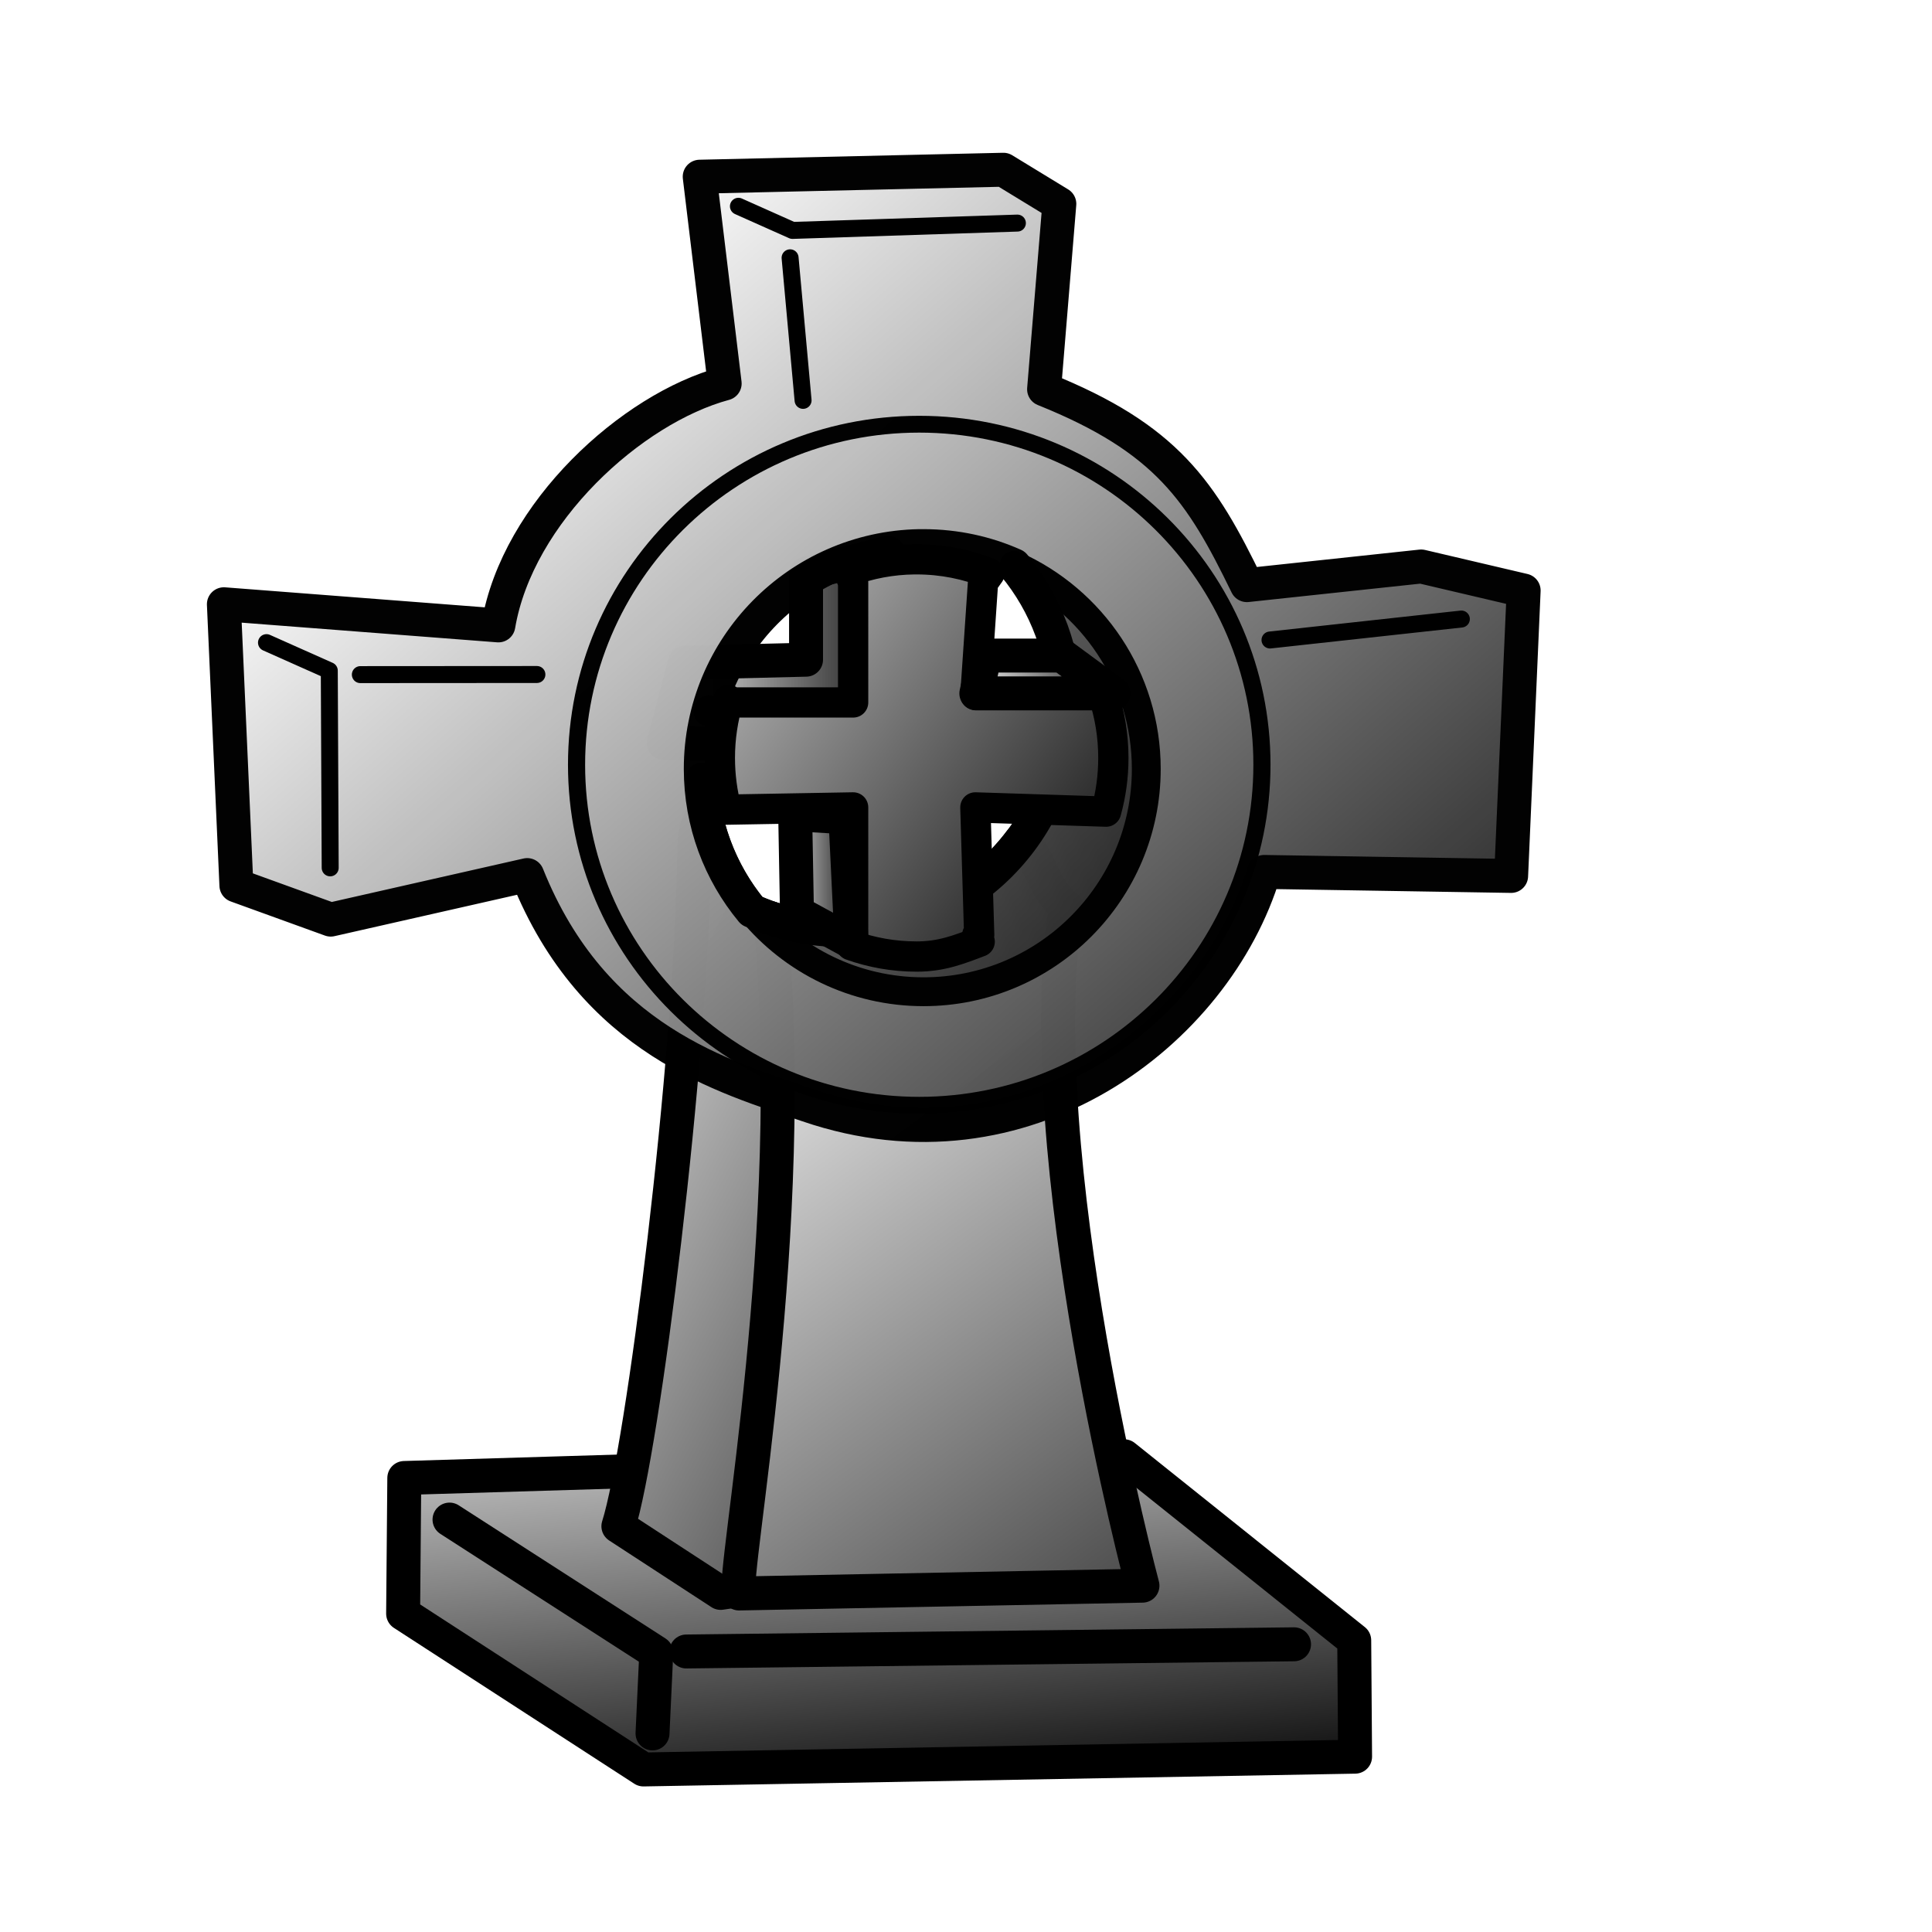
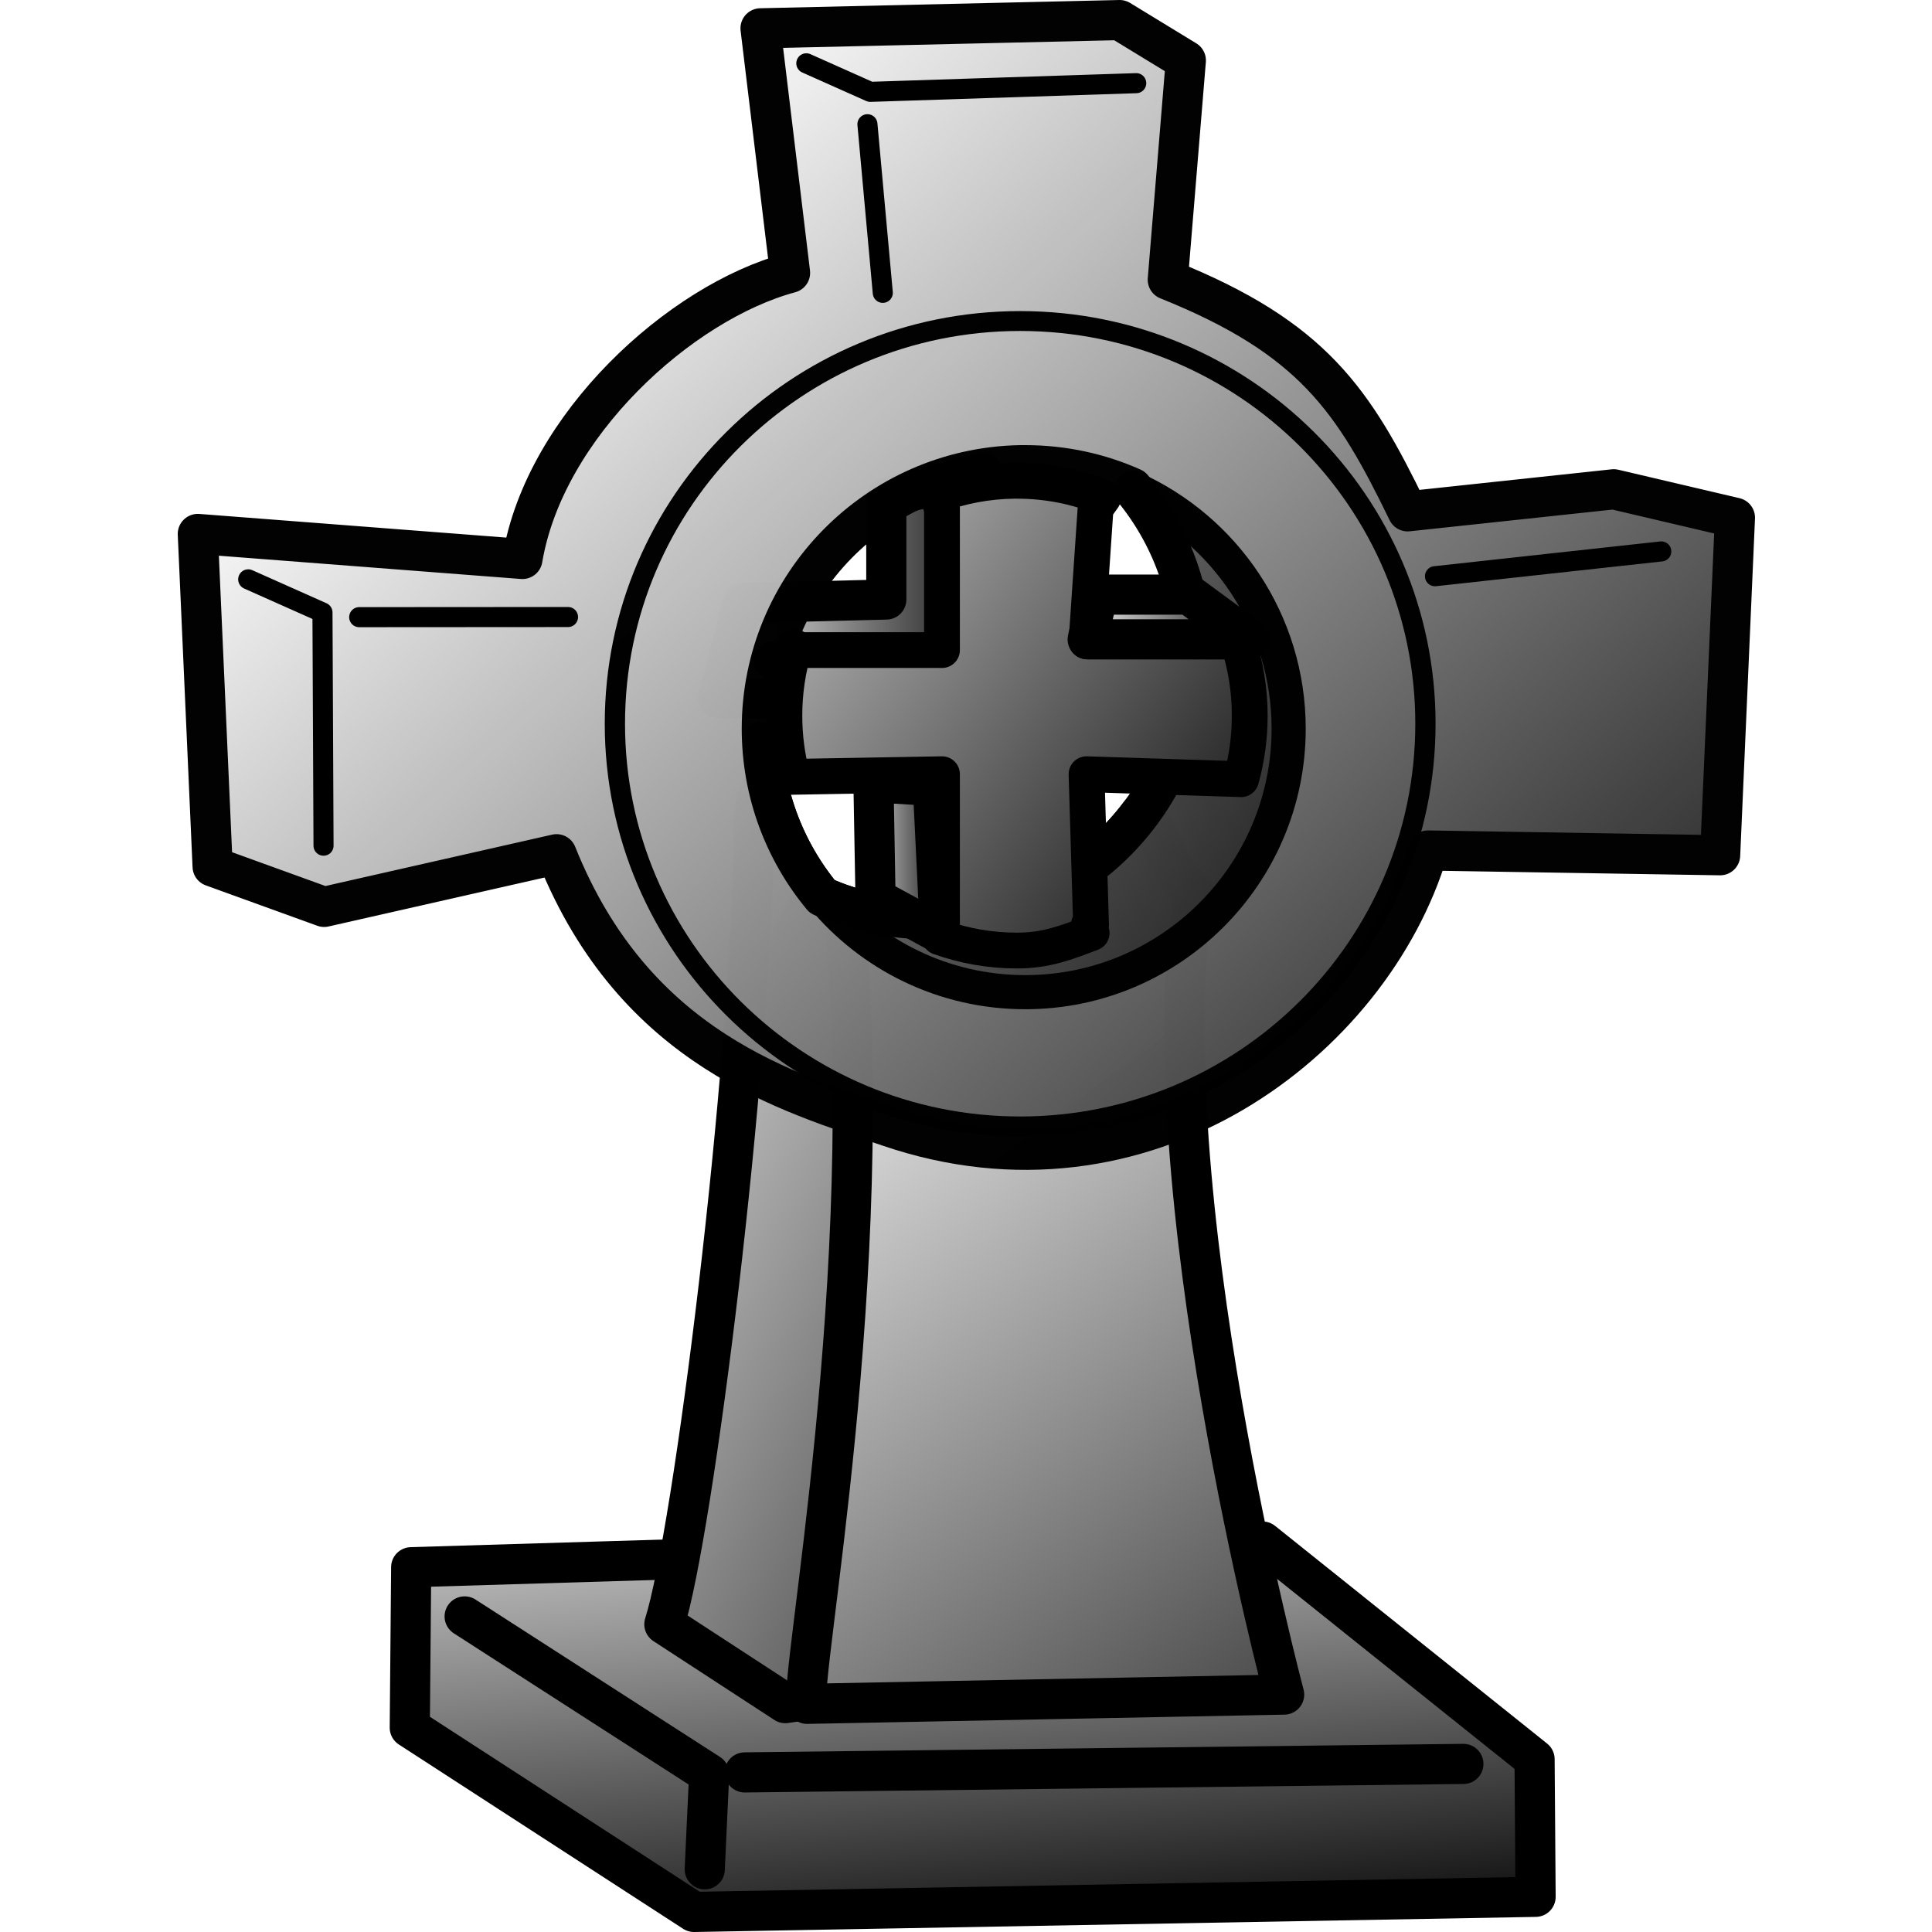
- <svg xmlns="http://www.w3.org/2000/svg" xmlns:xlink="http://www.w3.org/1999/xlink" width="700pt" height="700pt" id="svg36220" version="1.0">
+ <svg xmlns="http://www.w3.org/2000/svg" xmlns:xlink="http://www.w3.org/1999/xlink" width="100" height="100" id="svg36220" version="1.0">
  <defs id="defs36222">
    <linearGradient id="linearGradient3347">
      <stop style="stop-color:black;stop-opacity:1;" offset="0" id="stop3349" />
      <stop style="stop-color:black;stop-opacity:0;" offset="1" id="stop3351" />
    </linearGradient>
    <linearGradient id="linearGradient5175">
      <stop style="stop-color:#ffffff;stop-opacity:1" offset="0" id="stop5177" />
      <stop style="stop-color:#000000;stop-opacity:1;" offset="1" id="stop5179" />
    </linearGradient>
-     <linearGradient xlink:href="#linearGradient5175" id="linearGradient2273" gradientUnits="userSpaceOnUse" x1="416.048" y1="150.13" x2="825.858" y2="861.172" gradientTransform="matrix(0.554147,0,0,0.70605,220.5202,262.6425)" />
-     <linearGradient xlink:href="#linearGradient5175" id="linearGradient2277" gradientUnits="userSpaceOnUse" x1="128.101" y1="181.865" x2="740.295" y2="596.775" gradientTransform="matrix(0.554147,0,0,0.70605,195.0293,238.4564)" />
+     <linearGradient xlink:href="#linearGradient5175" id="linearGradient2273" gradientUnits="userSpaceOnUse" x1="416.048" y1="150.13" x2="825.858" y2="861.172" gradientTransform="matrix(7.0214969e-2,0,0,8.9462325e-2,24.47652,23.92853)" />
+     <linearGradient xlink:href="#linearGradient5175" id="linearGradient2277" gradientUnits="userSpaceOnUse" x1="128.101" y1="181.865" x2="740.295" y2="596.775" gradientTransform="matrix(7.0214969e-2,0,0,8.9462325e-2,21.24661,20.86395)" />
    <linearGradient xlink:href="#linearGradient5175" id="linearGradient2225" x1="474.405" y1="587.786" x2="504.644" y2="893.36" gradientUnits="userSpaceOnUse" gradientTransform="matrix(0.955393,0,0,0.955393,-3.85768,25.10482)" />
-     <linearGradient xlink:href="#linearGradient3347" id="linearGradient3353" x1="749.649" y1="506.85" x2="297.939" y2="301.256" gradientUnits="userSpaceOnUse" gradientTransform="matrix(1.034709,0,0,1.015443,-11.547,-1.140841)" />
-     <linearGradient xlink:href="#linearGradient5175" id="linearGradient3371" gradientUnits="userSpaceOnUse" x1="217.996" y1="116.564" x2="650.225" y2="599.485" gradientTransform="matrix(1.034709,0,0,1.015443,-11.19194,51.60242)" />
-     <linearGradient xlink:href="#linearGradient5175" id="linearGradient3590" gradientUnits="userSpaceOnUse" gradientTransform="matrix(0.907934,0,0,0.88605,9.67439,93.71704)" x1="474.405" y1="587.786" x2="504.644" y2="893.36" />
-     <linearGradient xlink:href="#linearGradient5175" id="linearGradient2267" x1="242.747" y1="227.951" x2="563.464" y2="472.007" gradientUnits="userSpaceOnUse" gradientTransform="matrix(0.922671,0,0,0.905491,35.69338,34.19809)" />
-     <linearGradient xlink:href="#linearGradient5175" id="linearGradient3152" x1="313.026" y1="310.022" x2="436.507" y2="310.022" gradientUnits="userSpaceOnUse" gradientTransform="matrix(1.034709,0,0,1.015443,-11.547,-1.140841)" />
-     <linearGradient xlink:href="#linearGradient5175" id="linearGradient3160" x1="379.495" y1="419.623" x2="420.95" y2="419.623" gradientUnits="userSpaceOnUse" gradientTransform="matrix(1.034709,0,0,1.015443,-18.8635,0.295213)" />
-     <linearGradient xlink:href="#linearGradient5175" id="linearGradient3170" x1="459" y1="322" x2="539" y2="322" gradientUnits="userSpaceOnUse" gradientTransform="matrix(1.034709,0,0,1.015443,-11.547,-1.140841)" />
+     <linearGradient xlink:href="#linearGradient3347" id="linearGradient3353" x1="749.649" y1="506.85" x2="297.939" y2="301.256" gradientUnits="userSpaceOnUse" gradientTransform="matrix(0.1311061,0,0,0.128665,-4.928302,-9.494978)" />
+     <linearGradient xlink:href="#linearGradient5175" id="linearGradient3371" gradientUnits="userSpaceOnUse" x1="217.996" y1="116.564" x2="650.225" y2="599.485" gradientTransform="matrix(0.1311061,0,0,0.128665,-4.883312,-2.811978)" />
+     <linearGradient xlink:href="#linearGradient5175" id="linearGradient3590" gradientUnits="userSpaceOnUse" gradientTransform="matrix(0.1150427,0,0,0.1122698,-2.239382,2.524292)" x1="474.405" y1="587.786" x2="504.644" y2="893.36" />
+     <linearGradient xlink:href="#linearGradient5175" id="linearGradient2267" x1="242.747" y1="227.951" x2="563.464" y2="472.007" gradientUnits="userSpaceOnUse" gradientTransform="matrix(0.11691,0,0,0.1147331,1.057438,-5.017248)" />
+     <linearGradient xlink:href="#linearGradient5175" id="linearGradient3152" x1="313.026" y1="310.022" x2="436.507" y2="310.022" gradientUnits="userSpaceOnUse" gradientTransform="matrix(0.1311061,0,0,0.128665,-4.928302,-9.494978)" />
+     <linearGradient xlink:href="#linearGradient5175" id="linearGradient3160" x1="379.495" y1="419.623" x2="420.95" y2="419.623" gradientUnits="userSpaceOnUse" gradientTransform="matrix(0.1311061,0,0,0.128665,-5.855362,-9.313018)" />
+     <linearGradient xlink:href="#linearGradient5175" id="linearGradient3170" x1="459" y1="322" x2="539" y2="322" gradientUnits="userSpaceOnUse" gradientTransform="matrix(0.1311061,0,0,0.128665,-4.928302,-9.494978)" />
  </defs>
  <g id="layer1">
-     <path style="fill:url(#linearGradient3590);fill-opacity:1;fill-rule:evenodd;stroke:#000000;stroke-width:16.4;stroke-linecap:round;stroke-linejoin:round;stroke-miterlimit:4;stroke-dasharray:none;stroke-opacity:1" d="M 195.313,714 L 194.744,779.534 L 310.851,854.81 L 654.631,848.638 L 654.217,792.435 L 543.095,703.508 L 195.313,714 z " id="path2213" />
-     <path style="fill:url(#linearGradient2277);fill-opacity:1;fill-rule:evenodd;stroke:#000000;stroke-width:16.4;stroke-linecap:round;stroke-linejoin:round;stroke-miterlimit:4;stroke-dasharray:none;stroke-opacity:1" d="M 340.901,393.962 C 337.476,395.42 335.523,400.64 335.404,410.336 C 334.137,513.809 310.457,700.388 298.736,737.308 L 348.144,769.517 L 521.943,744.036 C 521.943,744.036 460.134,546.696 393.833,448.51 C 383.057,447.199 372.762,444.296 363.212,440.037 C 352.36,426.926 344.568,411.21 340.901,393.962 z " id="path2275" />
-     <path style="fill:url(#linearGradient2273);fill-opacity:1;fill-rule:evenodd;stroke:#000000;stroke-width:16.4;stroke-linecap:round;stroke-linejoin:round;stroke-miterlimit:4;stroke-dasharray:none;stroke-opacity:1" d="M 492.971,406.337 C 473.327,432.419 442.097,449.303 406.961,449.303 C 394.758,449.303 383.01,447.274 372.071,443.528 C 386.499,594.103 353.187,761.943 357.036,769.802 L 551.917,766.026 C 551.917,766.026 496.442,558.177 514.958,437.816 C 503.404,429.741 501.703,411.231 492.971,406.337 z " id="path1331" />
-     <path style="fill:none;fill-opacity:0.75;fill-rule:evenodd;stroke:#000000;stroke-width:16.4;stroke-linecap:round;stroke-linejoin:round;stroke-miterlimit:4;stroke-dasharray:none;stroke-opacity:1" d="M 217.156,734.096 L 317.043,798.414 L 315.228,837.4" id="path2215" />
-     <path style="fill:none;fill-opacity:0.75;fill-rule:evenodd;stroke:#000000;stroke-width:16.4;stroke-linecap:round;stroke-linejoin:round;stroke-miterlimit:4;stroke-dasharray:none;stroke-opacity:1" d="M 331.57,797.821 L 625.135,794.347" id="path2217" />
-     <path style="fill:url(#linearGradient3152);fill-opacity:1;fill-rule:evenodd;stroke:#000000;stroke-width:16.4;stroke-linecap:round;stroke-linejoin:round;stroke-miterlimit:4;stroke-dasharray:none;stroke-opacity:1" d="M 330.865,320.131 L 389.397,318.695 L 389.397,277.049 L 428.906,266.997 L 431.833,360.34 L 320.622,358.904 L 330.865,320.131 z " id="path2271" />
-     <path style="opacity:0.99;fill:url(#linearGradient3371);fill-opacity:1;fill-rule:evenodd;stroke:#000000;stroke-width:16.4;stroke-linecap:round;stroke-linejoin:round;stroke-miterlimit:4;stroke-dasharray:none;stroke-dashoffset:0;stroke-opacity:1" d="M 484.725,81.999 L 338.023,85.362 L 350.084,185.256 C 305.097,197.375 249.966,247.592 240.76,302.128 L 108.156,291.91 L 114.203,427.757 L 159.762,444.258 L 254.697,422.743 C 286.767,502.829 349.913,520.099 390.276,533.934 C 494.538,569.671 587.256,499.133 610.701,421.22 L 730.016,423.156 L 736.063,285.278 L 686.558,273.663 L 602.359,282.675 C 580.386,237.449 563.731,211.861 504.385,188.049 L 511.757,98.499 L 484.725,81.999 z M 444.081,263.826 C 444.31,263.822 444.53,263.829 444.76,263.826 C 445.222,263.82 445.686,263.826 446.15,263.826 C 461.722,263.826 476.532,267.131 489.899,273.092 C 505.314,291.718 514.57,315.616 514.57,341.666 C 514.57,401.082 466.361,449.303 406.961,449.303 C 391.389,449.303 376.579,445.998 363.212,440.037 C 347.797,421.411 338.54,397.514 338.54,371.463 C 338.54,312.742 385.638,264.935 444.081,263.826 z " id="path3341" />
-     <path style="opacity:0.99;fill:none;fill-opacity:1;fill-rule:evenodd;stroke:#000000;stroke-width:8;stroke-linecap:round;stroke-linejoin:round;stroke-miterlimit:4;stroke-dasharray:none;stroke-dashoffset:0;stroke-opacity:1" id="path2446" d="M 562 321 A 160 162 0 1 1  242,321 A 160 162 0 1 1  562 321 z" transform="matrix(1.034709,0,0,1.015443,28.12701,43.47887)" />
-     <path style="fill:none;fill-opacity:1;fill-rule:evenodd;stroke:#000000;stroke-width:8.2;stroke-linecap:round;stroke-linejoin:round;stroke-miterlimit:4;stroke-dasharray:none;stroke-opacity:1" d="M 356.725,99.655 L 382.849,111.313 L 491.49,107.772" id="path3329" />
-     <path style="opacity:0.99;fill:url(#linearGradient3353);fill-opacity:1;fill-rule:evenodd;stroke:#000000;stroke-width:13.939;stroke-linecap:round;stroke-linejoin:round;stroke-miterlimit:4;stroke-dasharray:none;stroke-dashoffset:0;stroke-opacity:1" d="M 489.899,273.092 C 505.314,291.718 514.57,315.616 514.57,341.666 C 514.57,401.082 466.361,449.303 406.961,449.303 C 391.389,449.303 376.579,445.998 363.212,440.037 C 382.955,463.893 412.794,479.1 446.15,479.1 C 505.551,479.1 553.76,430.879 553.76,371.463 C 553.76,327.624 527.521,289.869 489.899,273.092 z M 342.388,342.872 C 342.291,343.225 342.191,343.565 342.097,343.919 C 342.19,343.568 342.292,343.222 342.388,342.872 z M 338.605,375.43 C 338.612,375.629 338.629,375.834 338.637,376.033 C 338.629,375.831 338.612,375.632 338.605,375.43 z M 338.637,376.318 C 338.646,376.517 338.66,376.723 338.67,376.921 C 338.66,376.72 338.646,376.52 338.637,376.318 z M 338.67,377.016 C 338.679,377.191 338.692,377.35 338.702,377.524 C 338.693,377.353 338.678,377.188 338.67,377.016 z M 338.896,380.221 C 338.911,380.4 338.913,380.583 338.928,380.761 C 338.913,380.584 338.91,380.399 338.896,380.221 z M 339.09,382.474 C 339.125,382.82 339.181,383.146 339.219,383.49 C 339.181,383.149 339.125,382.816 339.09,382.474 z M 339.446,385.648 C 339.468,385.82 339.519,385.984 339.543,386.155 C 339.519,385.98 339.469,385.823 339.446,385.648 z M 346.139,411.224 C 346.179,411.324 346.196,411.442 346.236,411.541 C 346.193,411.435 346.182,411.331 346.139,411.224 z M 359.429,435.182 C 359.524,435.312 359.623,435.434 359.72,435.563 C 359.624,435.434 359.524,435.311 359.429,435.182 z " id="path3345" />
-     <path style="fill:none;fill-opacity:1;fill-rule:evenodd;stroke:#000000;stroke-width:8.2;stroke-linecap:round;stroke-linejoin:round;stroke-miterlimit:4;stroke-dasharray:none;stroke-opacity:1" d="M 128.739,310.453 L 159.077,323.978 L 159.513,419.253" id="path3357" />
-     <path style="fill:none;fill-opacity:1;fill-rule:evenodd;stroke:#000000;stroke-width:8.2;stroke-linecap:round;stroke-linejoin:round;stroke-miterlimit:4;stroke-dasharray:none;stroke-opacity:1" d="M 613.528,309.178 L 705.969,299.051" id="path3365" />
-     <path style="fill:url(#linearGradient2267);fill-opacity:1;fill-rule:evenodd;stroke:#000000;stroke-width:14.625;stroke-linecap:round;stroke-linejoin:round;stroke-miterlimit:4;stroke-dasharray:none;stroke-opacity:1" d="M 441.582,270.192 C 430.524,270.333 419.91,272.401 410.067,276.049 L 412.143,281.397 L 412.143,339.348 L 353.092,339.348 L 351.881,338.132 C 349.201,346.996 347.758,356.399 347.758,366.145 C 347.758,374.786 348.891,383.165 351.016,391.131 L 412.143,390.056 L 412.143,455.251 L 411.163,456.638 C 421.062,460.167 431.731,462.099 442.822,462.099 C 454.641,462.099 462.838,458.899 473.28,454.915 L 472.117,451.629 L 473.039,451.629 L 471.194,390.056 L 534.339,392.093 C 536.633,383.839 537.857,375.136 537.857,366.145 C 537.857,355.516 536.15,345.285 532.984,335.726 L 471.194,335.726 L 474.885,281.397 L 478.027,277.011 C 467.134,272.618 455.263,270.192 442.822,270.192 C 442.412,270.192 441.991,270.186 441.582,270.192 z " id="path1369" />
-     <path style="fill:url(#linearGradient3160);fill-opacity:1;fill-rule:evenodd;stroke:#000000;stroke-width:16.4;stroke-linecap:round;stroke-linejoin:round;stroke-miterlimit:4;stroke-dasharray:none;stroke-opacity:1" d="M 384.15,393.369 L 385.007,440.759 L 411.347,455.12 L 408.42,394.805 L 384.15,393.369 z " id="path2269" />
-     <path style="fill:url(#linearGradient3170);fill-opacity:1;fill-rule:evenodd;stroke:#000000;stroke-width:16.4;stroke-linecap:round;stroke-linejoin:round;stroke-miterlimit:4;stroke-dasharray:none;stroke-opacity:1" d="M 475.801,316.693 C 483.044,316.693 513.051,316.693 513.051,316.693 L 537.884,334.971 L 471.662,334.971 L 475.801,316.693 z " id="path3162" />
-     <path style="fill:none;fill-opacity:1;fill-rule:evenodd;stroke:#000000;stroke-width:8.2;stroke-linecap:round;stroke-linejoin:round;stroke-miterlimit:4;stroke-dasharray:none;stroke-opacity:1" d="M 387.961,193.414 L 381.687,124.541" id="path3172" />
-     <path style="fill:none;fill-opacity:1;fill-rule:evenodd;stroke:#000000;stroke-width:8.2;stroke-linecap:round;stroke-linejoin:round;stroke-miterlimit:4;stroke-dasharray:none;stroke-opacity:1" d="M 259.374,325.846 L 174.082,325.903" id="path3174" />
+     <path style="fill:url(#linearGradient3590);fill-opacity:1;fill-rule:evenodd;stroke:#000000;stroke-width:2.078;stroke-linecap:round;stroke-linejoin:round;stroke-miterlimit:4;stroke-dasharray:none;stroke-opacity:1" d="M 21.283,81.119 L 21.21,89.423 L 35.922,98.961 L 79.482,98.179 L 79.429,91.058 L 65.349,79.79 L 21.283,81.119 z" id="path2213" />
+     <path style="fill:url(#linearGradient2277);fill-opacity:1;fill-rule:evenodd;stroke:#000000;stroke-width:2.078;stroke-linecap:round;stroke-linejoin:round;stroke-miterlimit:4;stroke-dasharray:none;stroke-opacity:1" d="M 39.73,40.568 C 39.296,40.752 39.048,41.414 39.033,42.642 C 38.873,55.753 35.872,79.394 34.387,84.073 L 40.647,88.154 L 62.669,84.925 C 62.669,84.925 54.837,59.92 46.437,47.479 C 45.071,47.313 43.767,46.946 42.557,46.406 C 41.182,44.745 40.194,42.753 39.73,40.568 z" id="path2275" />
+     <path style="fill:url(#linearGradient2273);fill-opacity:1;fill-rule:evenodd;stroke:#000000;stroke-width:2.078;stroke-linecap:round;stroke-linejoin:round;stroke-miterlimit:4;stroke-dasharray:none;stroke-opacity:1" d="M 58.998,42.136 C 56.509,45.441 52.552,47.58 48.1,47.58 C 46.554,47.58 45.065,47.323 43.679,46.848 C 45.507,65.927 41.286,87.194 41.774,88.19 L 66.467,87.711 C 66.467,87.711 59.438,61.375 61.784,46.124 C 60.32,45.101 60.105,42.756 58.998,42.136 z" id="path1331" />
+     <path style="fill:none;fill-opacity:0.75;fill-rule:evenodd;stroke:#000000;stroke-width:2.078;stroke-linecap:round;stroke-linejoin:round;stroke-miterlimit:4;stroke-dasharray:none;stroke-opacity:1" d="M 24.05,83.666 L 36.707,91.815 L 36.477,96.755" id="path2215" />
+     <path style="fill:none;fill-opacity:0.75;fill-rule:evenodd;stroke:#000000;stroke-width:2.078;stroke-linecap:round;stroke-linejoin:round;stroke-miterlimit:4;stroke-dasharray:none;stroke-opacity:1" d="M 38.547,91.74 L 75.744,91.3" id="path2217" />
+     <path style="fill:url(#linearGradient3152);fill-opacity:1;fill-rule:evenodd;stroke:#000000;stroke-width:2.078;stroke-linecap:round;stroke-linejoin:round;stroke-miterlimit:4;stroke-dasharray:none;stroke-opacity:1" d="M 38.458,31.213 L 45.875,31.031 L 45.875,25.754 L 50.881,24.48 L 51.252,36.308 L 37.16,36.126 L 38.458,31.213 z" id="path2271" />
+     <path style="opacity:0.99;fill:url(#linearGradient3371);fill-opacity:1;fill-rule:evenodd;stroke:#000000;stroke-width:2.078;stroke-linecap:round;stroke-linejoin:round;stroke-miterlimit:4;stroke-dasharray:none;stroke-dashoffset:0;stroke-opacity:1" d="M 57.953,1.039 L 39.365,1.466 L 40.893,14.123 C 35.193,15.659 28.207,22.022 27.041,28.932 L 10.239,27.637 L 11.005,44.85 L 16.778,46.941 L 28.807,44.215 C 32.871,54.362 40.872,56.55 45.986,58.303 C 59.197,62.832 70.945,53.894 73.916,44.022 L 89.034,44.267 L 89.8,26.797 L 83.527,25.325 L 72.859,26.467 C 70.074,20.736 67.964,17.494 60.444,14.477 L 61.379,3.13 L 57.953,1.039 z M 52.803,24.079 C 52.832,24.078 52.86,24.079 52.889,24.079 C 52.948,24.078 53.007,24.079 53.066,24.079 C 55.039,24.079 56.915,24.497 58.609,25.253 C 60.562,27.613 61.735,30.641 61.735,33.941 C 61.735,41.47 55.627,47.58 48.1,47.58 C 46.127,47.58 44.25,47.161 42.557,46.406 C 40.603,44.046 39.431,41.018 39.431,37.717 C 39.431,30.277 45.398,24.219 52.803,24.079 z" id="path3341" />
+     <path style="opacity:0.99;fill:none;fill-opacity:1;fill-rule:evenodd;stroke:#000000;stroke-width:8;stroke-linecap:round;stroke-linejoin:round;stroke-miterlimit:4;stroke-dasharray:none;stroke-dashoffset:0;stroke-opacity:1" id="path2446" d="M 562,321 A 160,162 0 1 1 242,321 A 160,162 0 1 1 562,321 z" transform="matrix(0.1311061,0,0,0.1286649,9.8728181e-2,-3.841308)" />
+     <path style="fill:none;fill-opacity:1;fill-rule:evenodd;stroke:#000000;stroke-width:1.039;stroke-linecap:round;stroke-linejoin:round;stroke-miterlimit:4;stroke-dasharray:none;stroke-opacity:1" d="M 41.735,3.277 L 45.045,4.754 L 58.811,4.305" id="path3329" />
+     <path style="opacity:0.99;fill:url(#linearGradient3353);fill-opacity:1;fill-rule:evenodd;stroke:#000000;stroke-width:1.766;stroke-linecap:round;stroke-linejoin:round;stroke-miterlimit:4;stroke-dasharray:none;stroke-dashoffset:0;stroke-opacity:1" d="M 58.609,25.253 C 60.562,27.613 61.735,30.641 61.735,33.941 C 61.735,41.47 55.627,47.58 48.1,47.58 C 46.127,47.58 44.25,47.161 42.557,46.406 C 45.058,49.429 48.839,51.355 53.066,51.355 C 60.592,51.355 66.701,45.245 66.701,37.717 C 66.701,32.162 63.376,27.378 58.609,25.253 z M 39.918,34.094 C 39.906,34.139 39.893,34.182 39.881,34.227 C 39.893,34.182 39.906,34.139 39.918,34.094 z M 39.439,38.22 C 39.44,38.245 39.442,38.271 39.443,38.296 C 39.442,38.27 39.44,38.245 39.439,38.22 z M 39.443,38.332 C 39.444,38.357 39.446,38.383 39.447,38.409 C 39.446,38.383 39.444,38.358 39.443,38.332 z M 39.447,38.421 C 39.448,38.443 39.45,38.463 39.451,38.485 C 39.45,38.463 39.448,38.442 39.447,38.421 z M 39.476,38.827 C 39.478,38.849 39.478,38.872 39.48,38.895 C 39.478,38.873 39.478,38.849 39.476,38.827 z M 39.5,39.112 C 39.505,39.156 39.512,39.197 39.517,39.241 C 39.512,39.198 39.505,39.156 39.5,39.112 z M 39.545,39.514 C 39.548,39.536 39.555,39.557 39.558,39.579 C 39.555,39.556 39.548,39.537 39.545,39.514 z M 40.393,42.755 C 40.398,42.768 40.401,42.783 40.406,42.795 C 40.4,42.782 40.399,42.769 40.393,42.755 z M 42.077,45.791 C 42.089,45.807 42.102,45.823 42.114,45.839 C 42.102,45.823 42.089,45.807 42.077,45.791 z" id="path3345" />
+     <path style="fill:none;fill-opacity:1;fill-rule:evenodd;stroke:#000000;stroke-width:1.039;stroke-linecap:round;stroke-linejoin:round;stroke-miterlimit:4;stroke-dasharray:none;stroke-opacity:1" d="M 12.847,29.987 L 16.691,31.7 L 16.746,43.772" id="path3357" />
+     <path style="fill:none;fill-opacity:1;fill-rule:evenodd;stroke:#000000;stroke-width:1.039;stroke-linecap:round;stroke-linejoin:round;stroke-miterlimit:4;stroke-dasharray:none;stroke-opacity:1" d="M 74.274,29.825 L 85.987,28.542" id="path3365" />
+     <path style="fill:url(#linearGradient2267);fill-opacity:1;fill-rule:evenodd;stroke:#000000;stroke-width:1.853;stroke-linecap:round;stroke-linejoin:round;stroke-miterlimit:4;stroke-dasharray:none;stroke-opacity:1" d="M 52.487,24.885 C 51.086,24.903 49.741,25.165 48.494,25.627 L 48.757,26.305 L 48.757,33.648 L 41.274,33.648 L 41.121,33.494 C 40.781,34.617 40.599,35.808 40.599,37.043 C 40.599,38.138 40.742,39.2 41.011,40.209 L 48.757,40.073 L 48.757,48.334 L 48.632,48.509 C 49.887,48.956 51.239,49.201 52.644,49.201 C 54.141,49.201 55.18,48.796 56.503,48.291 L 56.356,47.875 L 56.473,47.875 L 56.239,40.073 L 64.24,40.331 C 64.531,39.285 64.686,38.182 64.686,37.043 C 64.686,35.696 64.469,34.4 64.068,33.189 L 56.239,33.189 L 56.707,26.305 L 57.105,25.749 C 55.724,25.193 54.22,24.885 52.644,24.885 C 52.592,24.885 52.539,24.884 52.487,24.885 z" id="path1369" />
+     <path style="fill:url(#linearGradient3160);fill-opacity:1;fill-rule:evenodd;stroke:#000000;stroke-width:2.078;stroke-linecap:round;stroke-linejoin:round;stroke-miterlimit:4;stroke-dasharray:none;stroke-opacity:1" d="M 45.21,40.493 L 45.318,46.497 L 48.656,48.317 L 48.285,40.675 L 45.21,40.493 z" id="path2269" />
+     <path style="fill:url(#linearGradient3170);fill-opacity:1;fill-rule:evenodd;stroke:#000000;stroke-width:2.078;stroke-linecap:round;stroke-linejoin:round;stroke-miterlimit:4;stroke-dasharray:none;stroke-opacity:1" d="M 56.823,30.777 C 57.74,30.777 61.542,30.777 61.542,30.777 L 64.689,33.093 L 56.298,33.093 L 56.823,30.777 z" id="path3162" />
+     <path style="fill:none;fill-opacity:1;fill-rule:evenodd;stroke:#000000;stroke-width:1.039;stroke-linecap:round;stroke-linejoin:round;stroke-miterlimit:4;stroke-dasharray:none;stroke-opacity:1" d="M 45.693,15.157 L 44.898,6.43" id="path3172" />
+     <path style="fill:none;fill-opacity:1;fill-rule:evenodd;stroke:#000000;stroke-width:1.039;stroke-linecap:round;stroke-linejoin:round;stroke-miterlimit:4;stroke-dasharray:none;stroke-opacity:1" d="M 29.4,31.937 L 18.592,31.944" id="path3174" />
  </g>
</svg>
